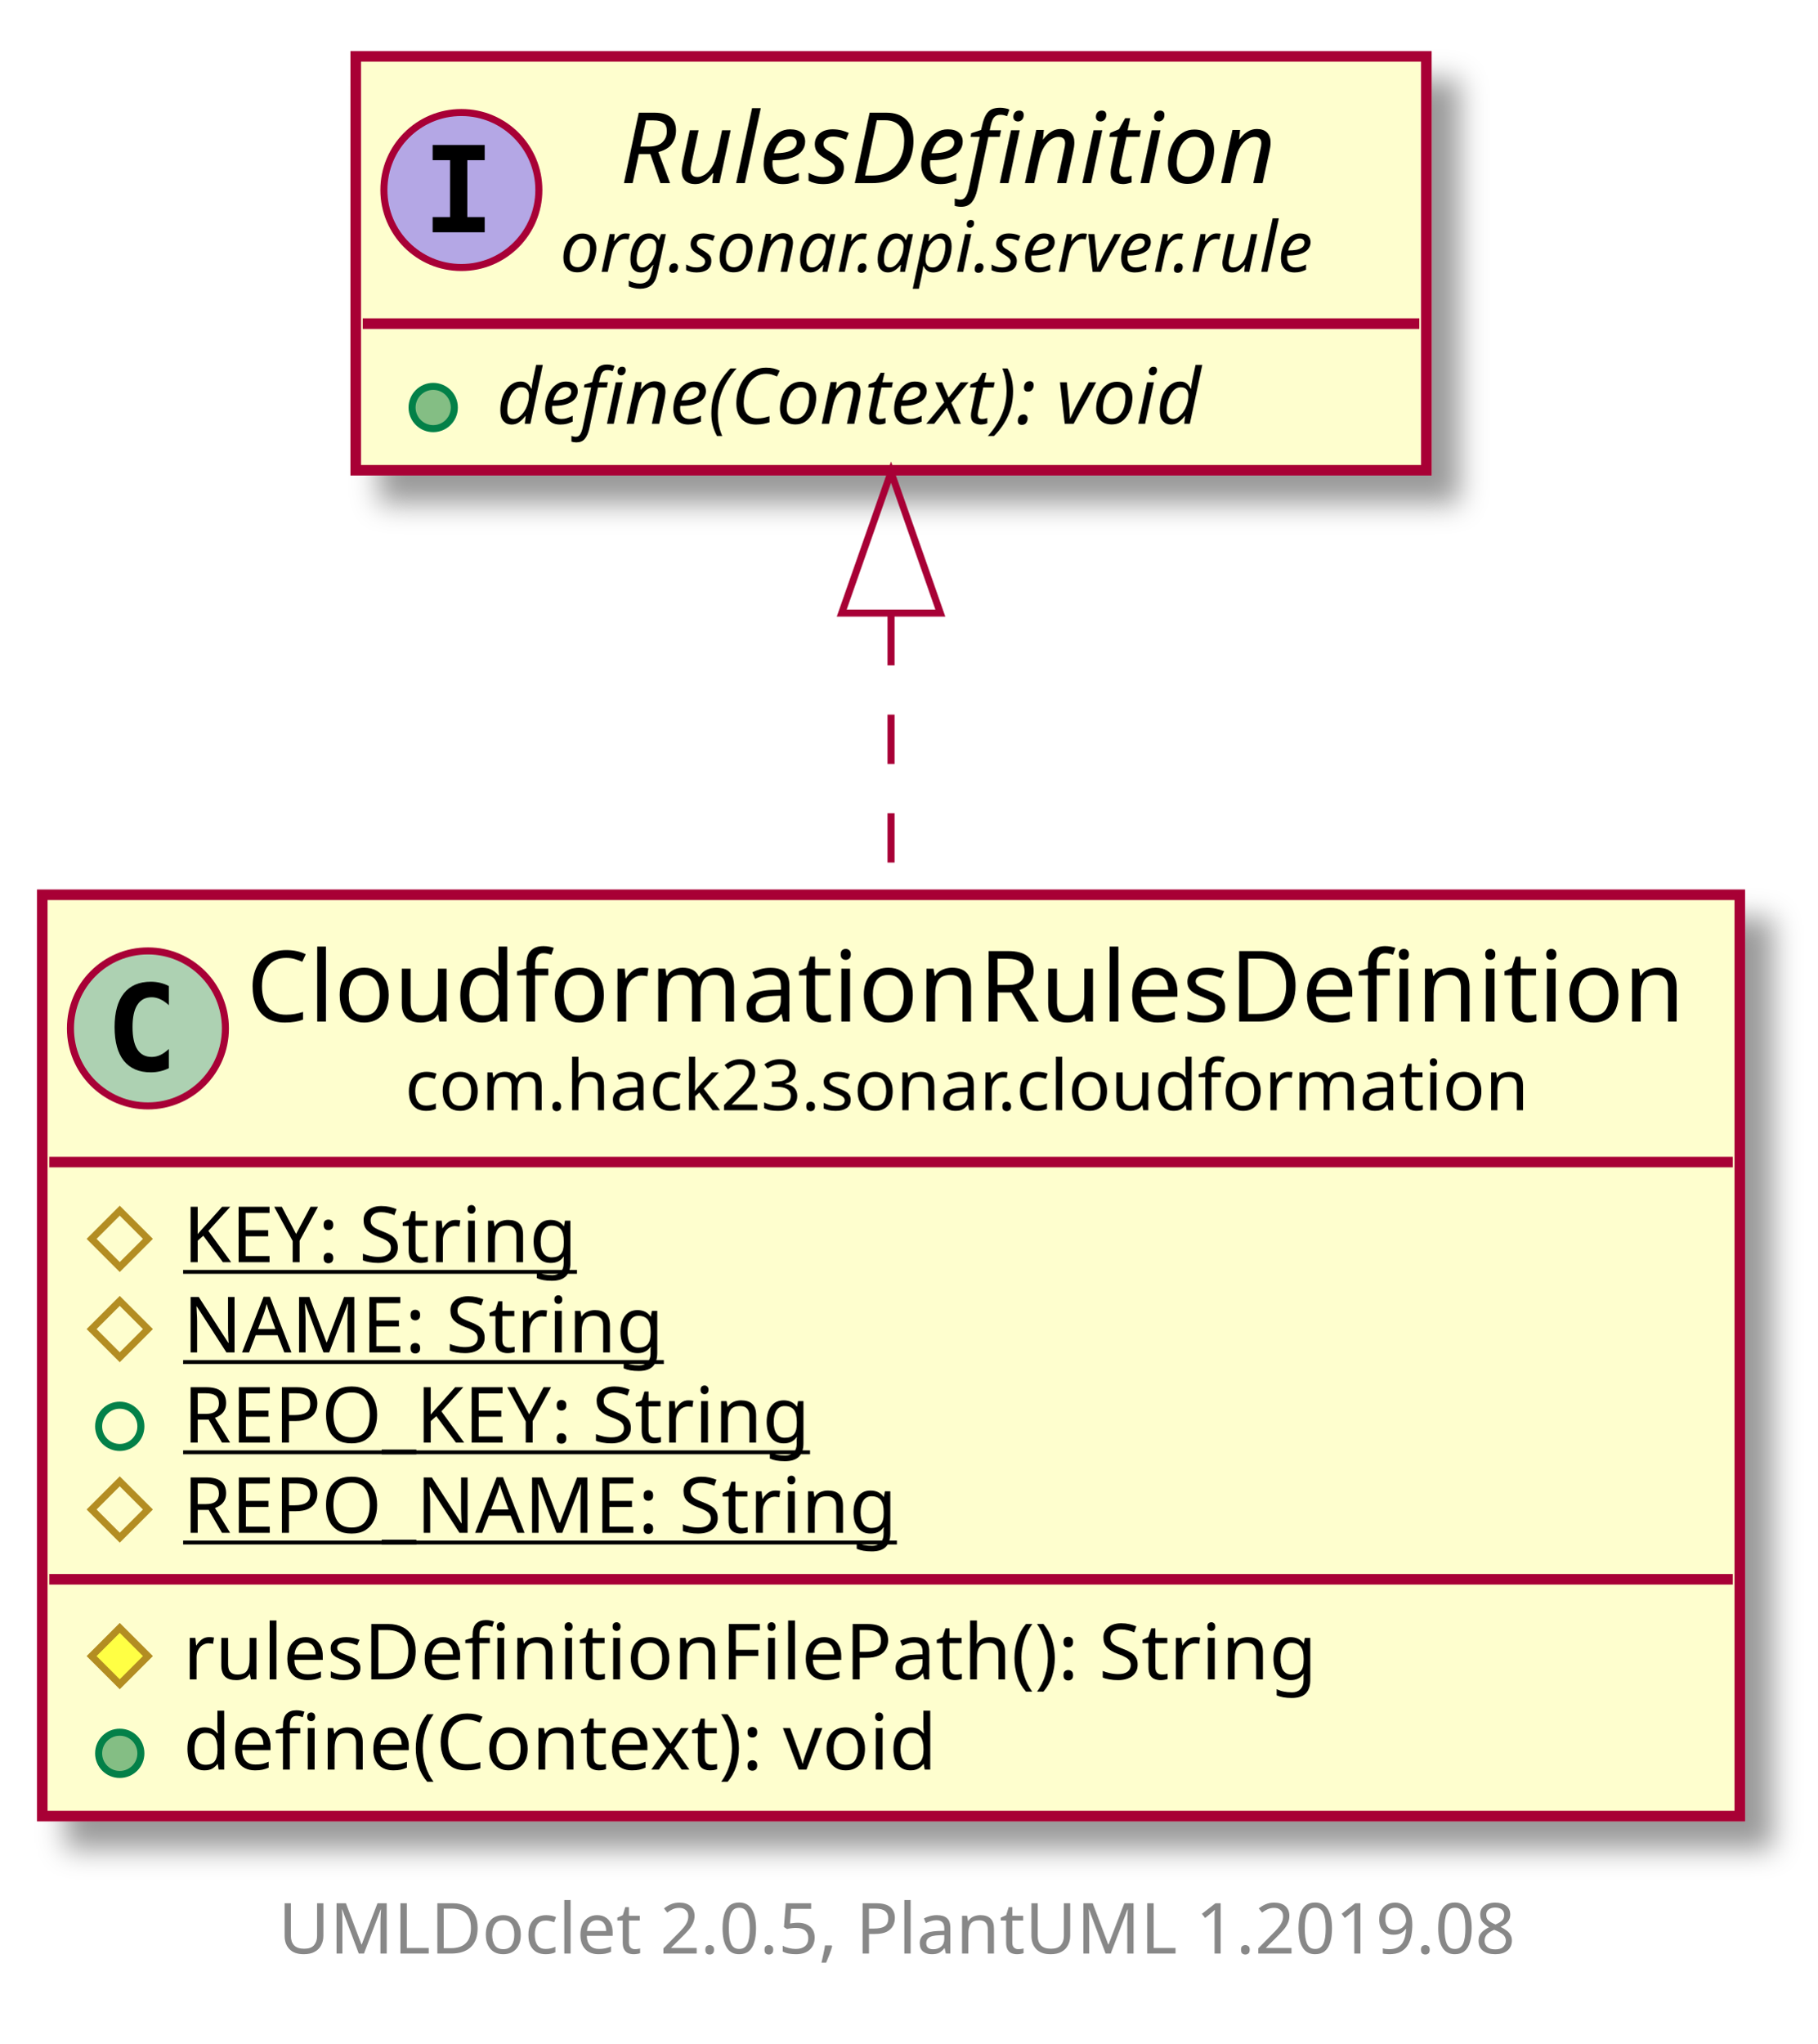
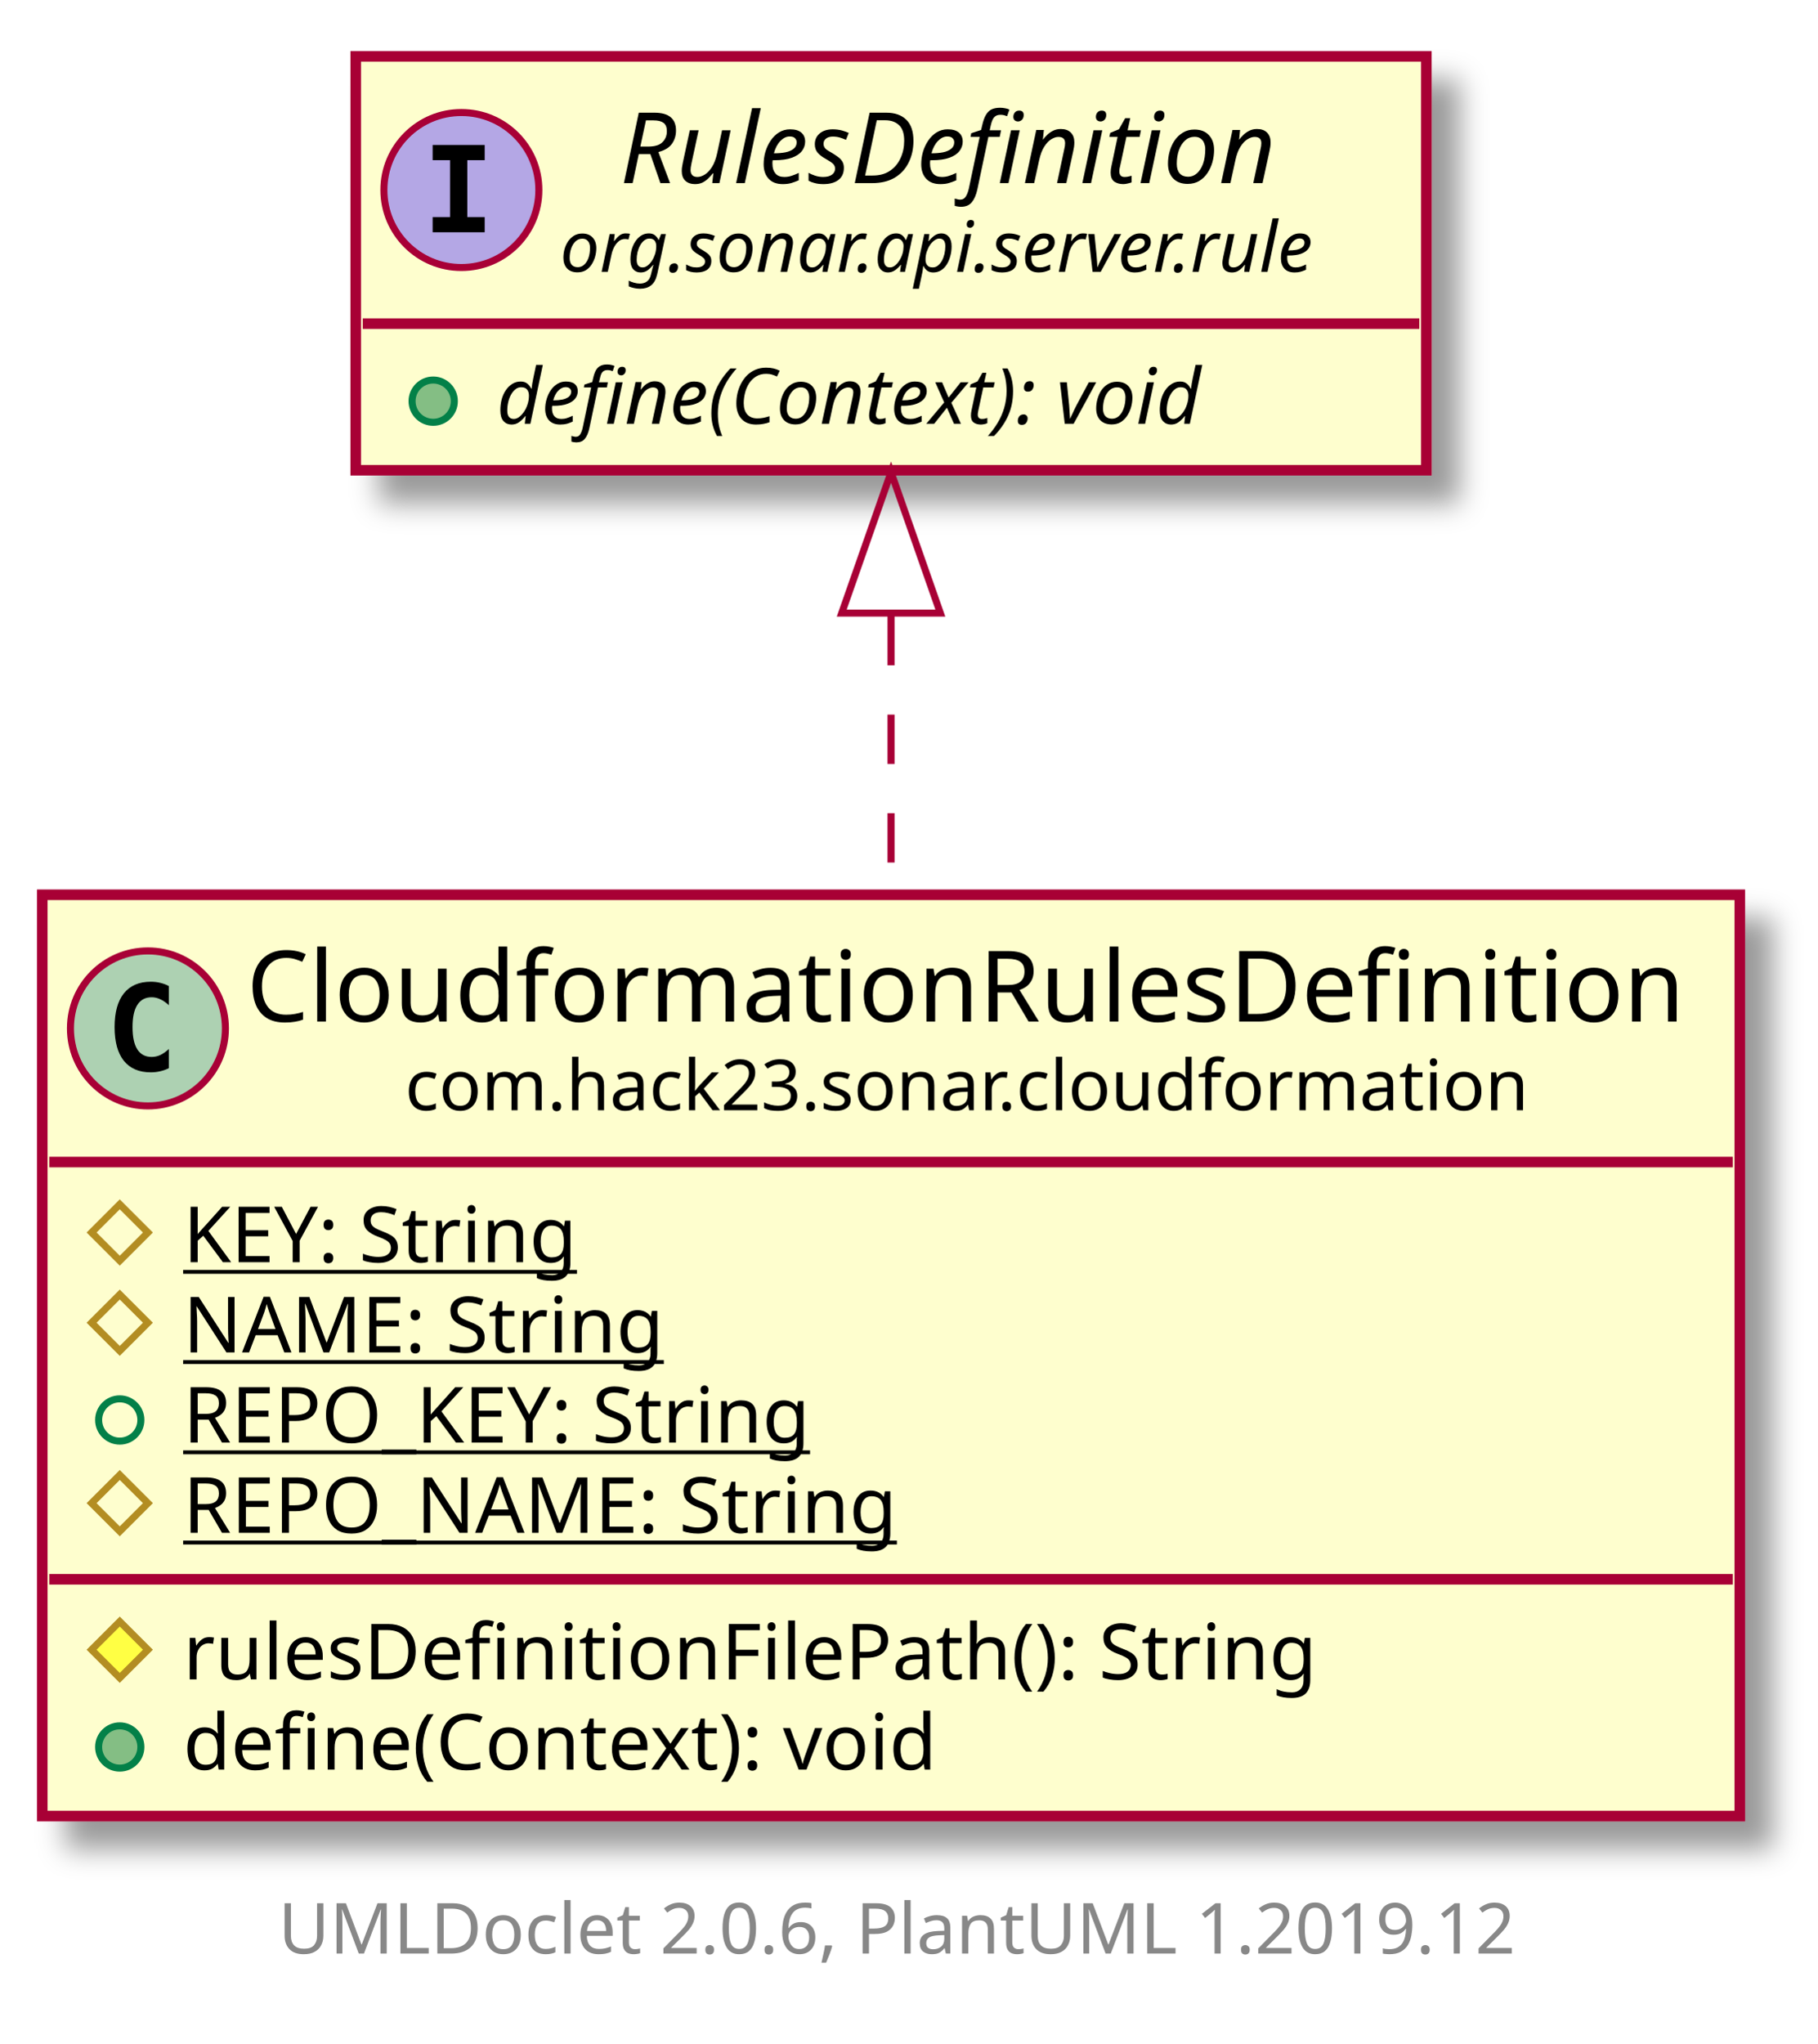
<svg xmlns="http://www.w3.org/2000/svg" xmlns:xlink="http://www.w3.org/1999/xlink" contentScriptType="application/ecmascript" contentStyleType="text/css" height="290px" preserveAspectRatio="none" style="width:258px;height:290px;" version="1.1" viewBox="0 0 258 290" width="258px" zoomAndPan="magnify">
  <defs>
-     <filter height="300%" id="fw9lcauiq77h1" width="300%" x="-1" y="-1">
+     <filter height="300%" id="f1toqwzn8b06z" width="300%" x="-1" y="-1">
      <feGaussianBlur result="blurOut" stdDeviation="2.0" />
      <feColorMatrix in="blurOut" result="blurOut2" type="matrix" values="0 0 0 0 0 0 0 0 0 0 0 0 0 0 0 0 0 0 .4 0" />
      <feOffset dx="4.0" dy="4.0" in="blurOut2" result="blurOut3" />
      <feBlend in="SourceGraphic" in2="blurOut3" mode="normal" />
    </filter>
  </defs>
  <g>
-     <a href="CloudformationRulesDefinition.html" target="_top" xlink:actuate="onRequest" xlink:show="new" xlink:title="CloudformationRulesDefinition.html" xlink:type="simple">
-       <rect fill="#FEFECE" filter="url(#fw9lcauiq77h1)" height="130.766" id="com.hack23.sonar.cloudformation.CloudformationRulesDefinition" style="stroke: #A80036; stroke-width: 1.5;" width="241" x="6" y="127" />
+     <a href="CloudformationRulesDefinition.html" target="_top" title="CloudformationRulesDefinition.html" xlink:actuate="onRequest" xlink:href="CloudformationRulesDefinition.html" xlink:show="new" xlink:title="CloudformationRulesDefinition.html" xlink:type="simple">
+       <rect fill="#FEFECE" filter="url(#f1toqwzn8b06z)" height="130.766" id="com.hack23.sonar.cloudformation.CloudformationRulesDefinition" style="stroke: #A80036; stroke-width: 1.5;" width="241" x="6" y="127" />
      <ellipse cx="21" cy="145.969" fill="#ADD1B2" rx="11" ry="11" style="stroke: #A80036; stroke-width: 1.0;" />
      <path d="M23.969,151.609 Q23.391,151.906 22.75,152.047 Q22.109,152.203 21.406,152.203 Q18.906,152.203 17.578,150.562 Q16.266,148.906 16.266,145.781 Q16.266,142.656 17.578,141 Q18.906,139.344 21.406,139.344 Q22.109,139.344 22.75,139.5 Q23.406,139.656 23.969,139.953 L23.969,142.672 Q23.344,142.094 22.75,141.828 Q22.156,141.547 21.531,141.547 Q20.188,141.547 19.5,142.625 Q18.812,143.688 18.812,145.781 Q18.812,147.875 19.5,148.953 Q20.188,150.016 21.531,150.016 Q22.156,150.016 22.75,149.75 Q23.344,149.469 23.969,148.891 L23.969,151.609 Z " />
      <text fill="#000000" font-family="sans-serif" font-size="14" lengthAdjust="spacingAndGlyphs" textLength="209" x="35" y="144.995">CloudformationRulesDefinition</text>
      <text fill="#000000" font-family="sans-serif" font-size="10" lengthAdjust="spacingAndGlyphs" textLength="164" x="57.5" y="157.579">com.hack23.sonar.cloudformation</text>
      <line style="stroke: #A80036; stroke-width: 1.5;" x1="7" x2="246" y1="164.938" y2="164.938" />
-       <polygon fill="none" points="17,171.84,21,175.84,17,179.84,13,175.84" style="stroke: #B38D22; stroke-width: 1.0;" />
+       <polygon fill="none" points="17,170.938,21,174.938,17,178.938,13,174.938" style="stroke: #B38D22; stroke-width: 1.0;" />
      <text fill="#000000" font-family="sans-serif" font-size="11" lengthAdjust="spacingAndGlyphs" text-decoration="underline" textLength="63" x="26" y="179.148">KEY: String</text>
-       <polygon fill="none" points="17,184.644,21,188.644,17,192.644,13,188.644" style="stroke: #B38D22; stroke-width: 1.0;" />
+       <polygon fill="none" points="17,183.742,21,187.742,17,191.742,13,187.742" style="stroke: #B38D22; stroke-width: 1.0;" />
      <text fill="#000000" font-family="sans-serif" font-size="11" lengthAdjust="spacingAndGlyphs" text-decoration="underline" textLength="73" x="26" y="191.953">NAME: String</text>
-       <ellipse cx="17" cy="202.449" fill="none" rx="3" ry="3" style="stroke: #038048; stroke-width: 1.0;" />
+       <ellipse cx="17" cy="201.547" fill="none" rx="3" ry="3" style="stroke: #038048; stroke-width: 1.0;" />
      <text fill="#000000" font-family="sans-serif" font-size="11" lengthAdjust="spacingAndGlyphs" text-decoration="underline" textLength="99" x="26" y="204.757">REPO_KEY: String</text>
-       <polygon fill="none" points="17,210.254,21,214.254,17,218.254,13,214.254" style="stroke: #B38D22; stroke-width: 1.0;" />
+       <polygon fill="none" points="17,209.352,21,213.352,17,217.352,13,213.352" style="stroke: #B38D22; stroke-width: 1.0;" />
      <text fill="#000000" font-family="sans-serif" font-size="11" lengthAdjust="spacingAndGlyphs" text-decoration="underline" textLength="109" x="26" y="217.562">REPO_NAME: String</text>
      <line style="stroke: #A80036; stroke-width: 1.5;" x1="7" x2="246" y1="224.156" y2="224.156" />
-       <polygon fill="#FFFF44" points="17,231.059,21,235.059,17,239.059,13,235.059" style="stroke: #B38D22; stroke-width: 1.0;" />
+       <polygon fill="#FFFF44" points="17,230.156,21,234.156,17,238.156,13,234.156" style="stroke: #B38D22; stroke-width: 1.0;" />
      <text fill="#000000" font-family="sans-serif" font-size="11" lengthAdjust="spacingAndGlyphs" textLength="176" x="26" y="238.367">rulesDefinitionFilePath(): String</text>
-       <ellipse cx="17" cy="248.863" fill="#84BE84" rx="3" ry="3" style="stroke: #038048; stroke-width: 1.0;" />
+       <ellipse cx="17" cy="247.961" fill="#84BE84" rx="3" ry="3" style="stroke: #038048; stroke-width: 1.0;" />
      <text fill="#000000" font-family="sans-serif" font-size="11" lengthAdjust="spacingAndGlyphs" textLength="117" x="26" y="251.171">define(Context): void</text>
    </a>
-     <rect fill="#FEFECE" filter="url(#fw9lcauiq77h1)" height="58.742" id="org.sonar.api.server.rule.RulesDefinition" style="stroke: #A80036; stroke-width: 1.5;" width="152" x="50.5" y="8" />
+     <rect fill="#FEFECE" filter="url(#f1toqwzn8b06z)" height="58.742" id="org.sonar.api.server.rule.RulesDefinition" style="stroke: #A80036; stroke-width: 1.5;" width="152" x="50.5" y="8" />
    <ellipse cx="65.5" cy="26.969" fill="#B4A7E5" rx="11" ry="11" style="stroke: #A80036; stroke-width: 1.0;" />
    <path d="M61.422,22.734 L61.422,20.578 L68.812,20.578 L68.812,22.734 L66.344,22.734 L66.344,30.812 L68.812,30.812 L68.812,32.969 L61.422,32.969 L61.422,30.812 L63.891,30.812 L63.891,22.734 L61.422,22.734 Z " />
    <text fill="#000000" font-family="sans-serif" font-size="14" font-style="italic" lengthAdjust="spacingAndGlyphs" textLength="103" x="88" y="25.995">RulesDefinition</text>
    <text fill="#000000" font-family="sans-serif" font-size="10" font-style="italic" lengthAdjust="spacingAndGlyphs" textLength="120" x="79.5" y="38.579">org.sonar.api.server.rule</text>
    <line style="stroke: #A80036; stroke-width: 1.5;" x1="51.5" x2="201.5" y1="45.938" y2="45.938" />
-     <ellipse cx="61.5" cy="57.84" fill="#84BE84" rx="3" ry="3" style="stroke: #038048; stroke-width: 1.0;" />
+     <ellipse cx="61.5" cy="56.938" fill="#84BE84" rx="3" ry="3" style="stroke: #038048; stroke-width: 1.0;" />
    <text fill="#000000" font-family="sans-serif" font-size="11" font-style="italic" lengthAdjust="spacingAndGlyphs" textLength="119" x="70.5" y="60.148">define(Context): void</text>
-     <path d="M126.5,87.428 C126.5,99.972 126.5,113.624 126.5,126.809 " fill="none" id="org.sonar.api.server.rule.RulesDefinition-com.hack23.sonar.cloudformation.CloudformationRulesDefinition" style="stroke: #A80036; stroke-width: 1.0; stroke-dasharray: 7.0,7.0;" />
+     <path d="M126.5,87.428 C126.5,99.972 126.5,113.624 126.5,126.809 " fill="none" id="org.sonar.api.server.rule.RulesDefinition&lt;-com.hack23.sonar.cloudformation.CloudformationRulesDefinition" style="stroke: #A80036; stroke-width: 1.0; stroke-dasharray: 7.0,7.0;" />
    <polygon fill="none" points="119.5,87.019,126.5,67.019,133.5,87.019,119.5,87.019" style="stroke: #A80036; stroke-width: 1.0;" />
-     <text fill="#888888" font-family="sans-serif" font-size="10" lengthAdjust="spacingAndGlyphs" textLength="186" x="39.5" y="277.282">UMLDoclet 2.0.5, PlantUML 1.2019.08</text>
+     <text fill="#888888" font-family="sans-serif" font-size="10" lengthAdjust="spacingAndGlyphs" textLength="186" x="39.5" y="277.282">UMLDoclet 2.0.6, PlantUML 1.2019.12</text>
  </g>
</svg>
